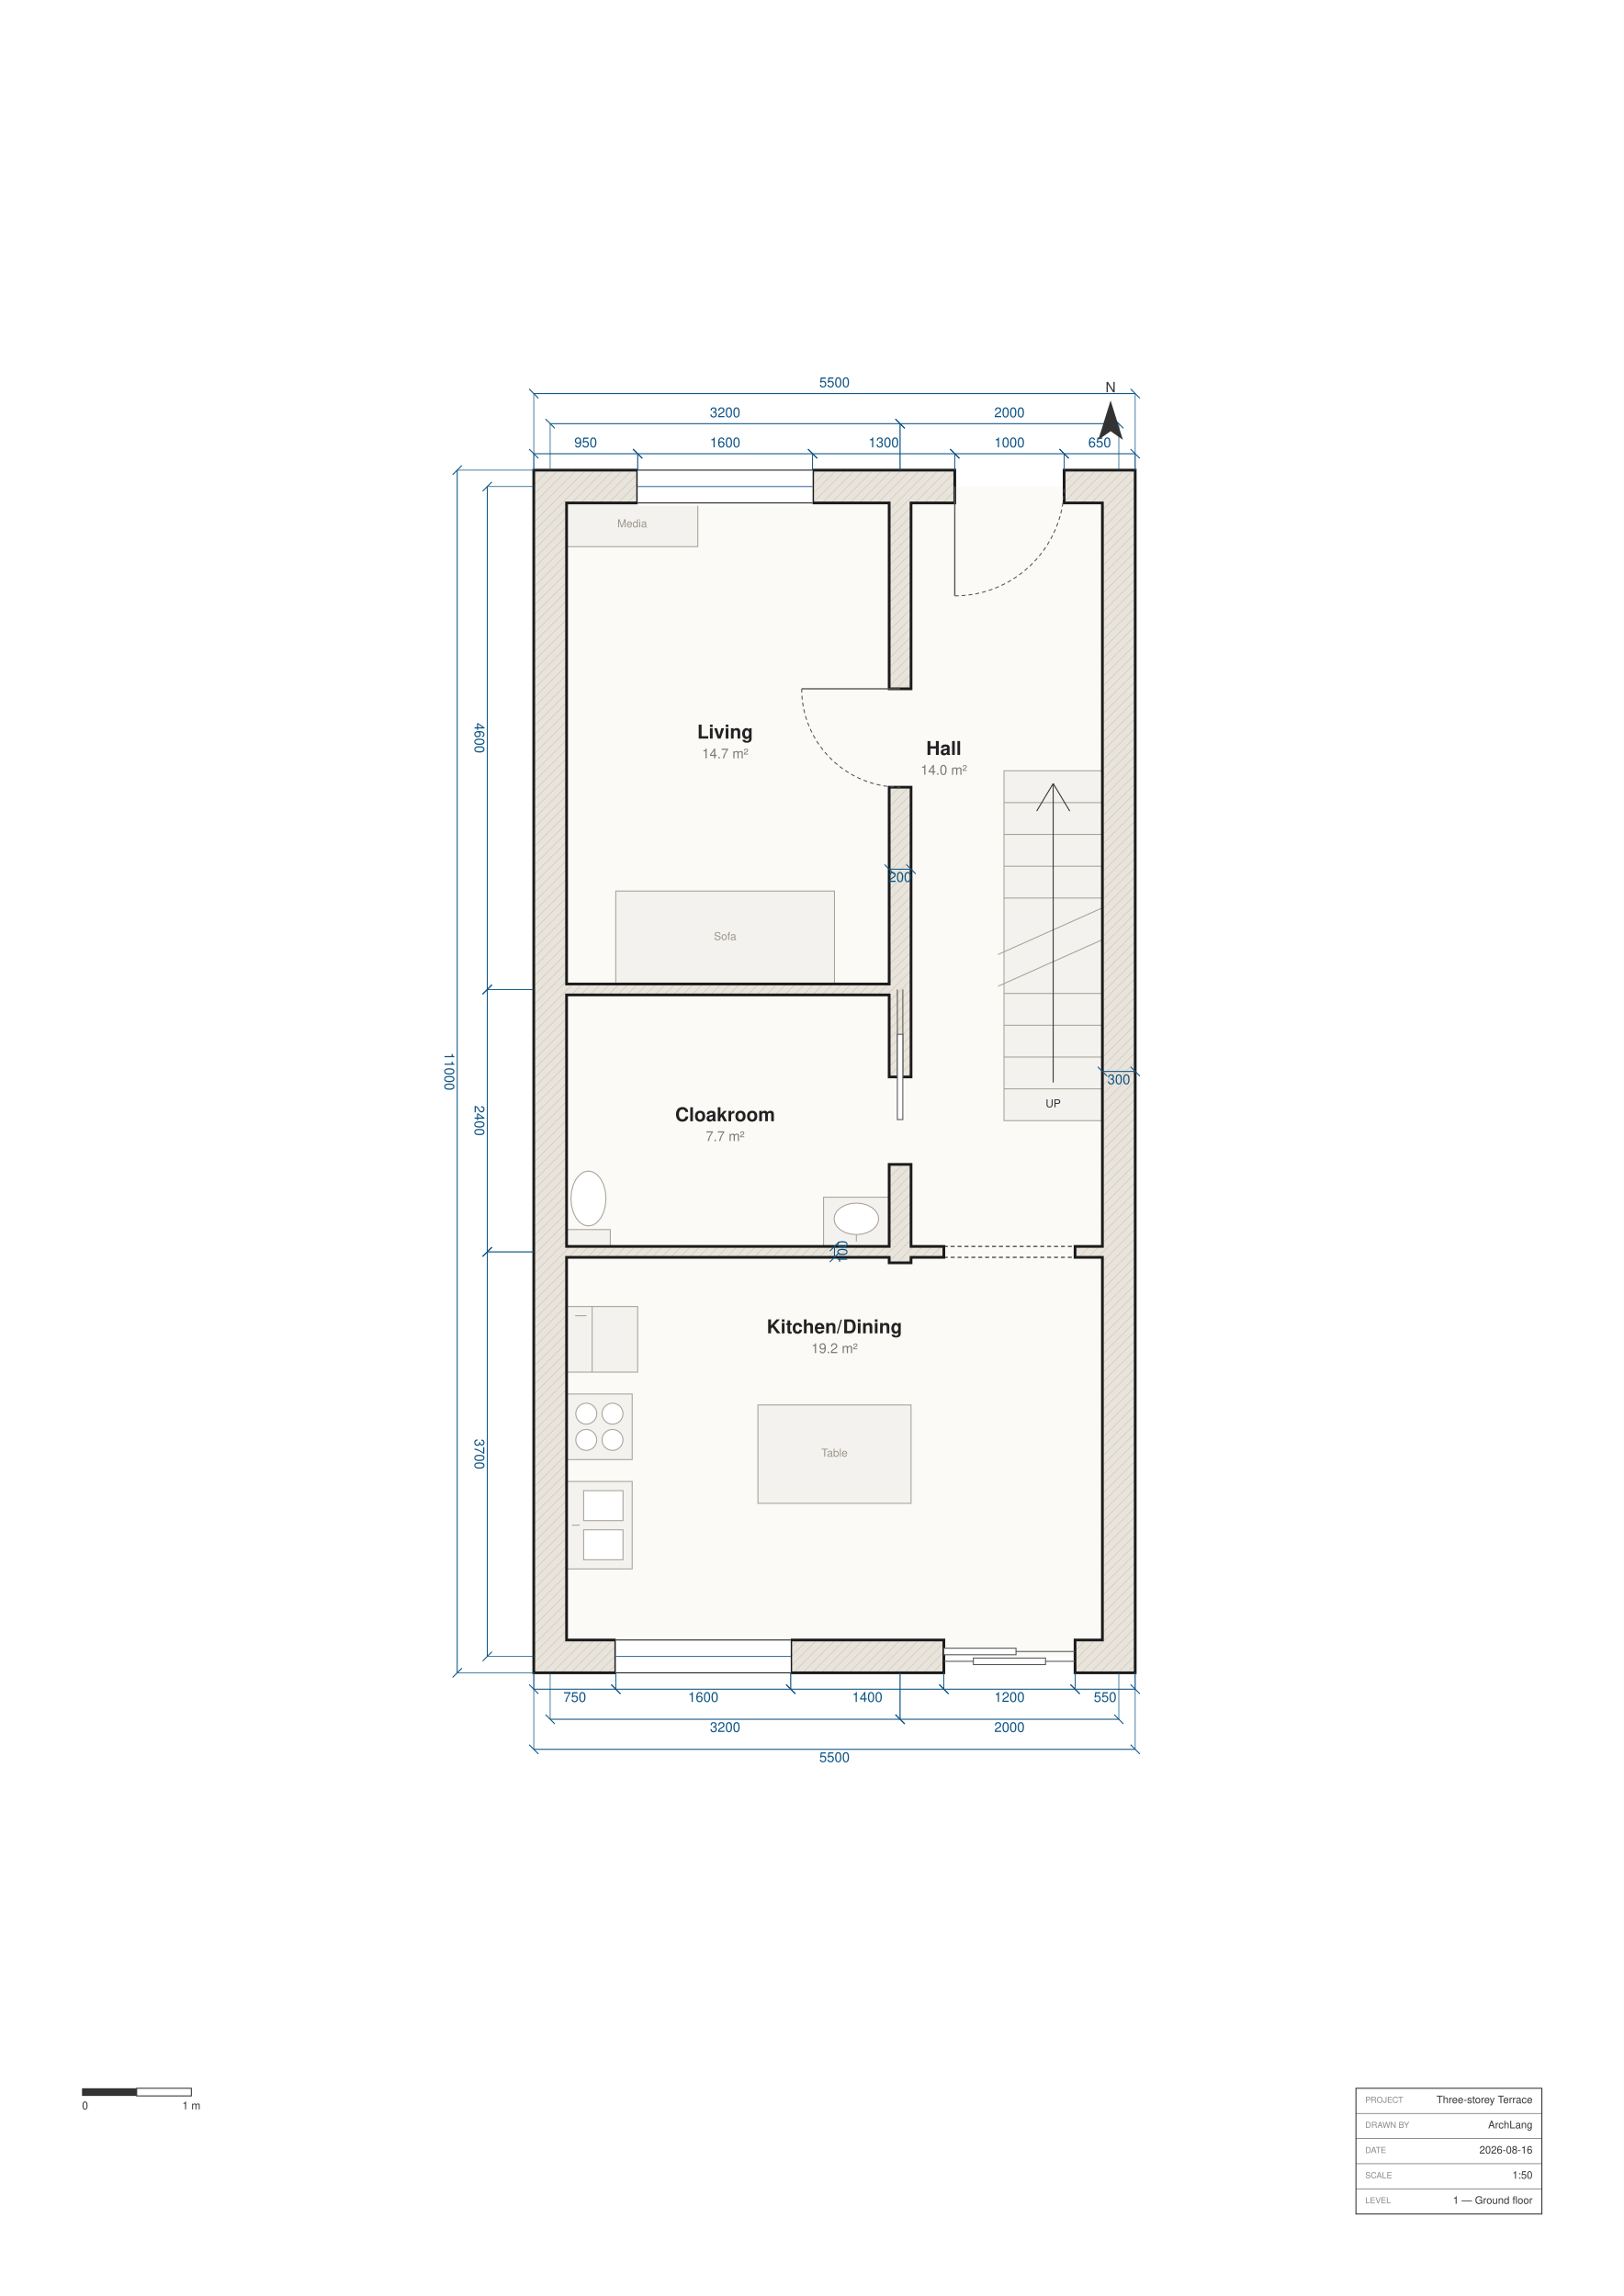
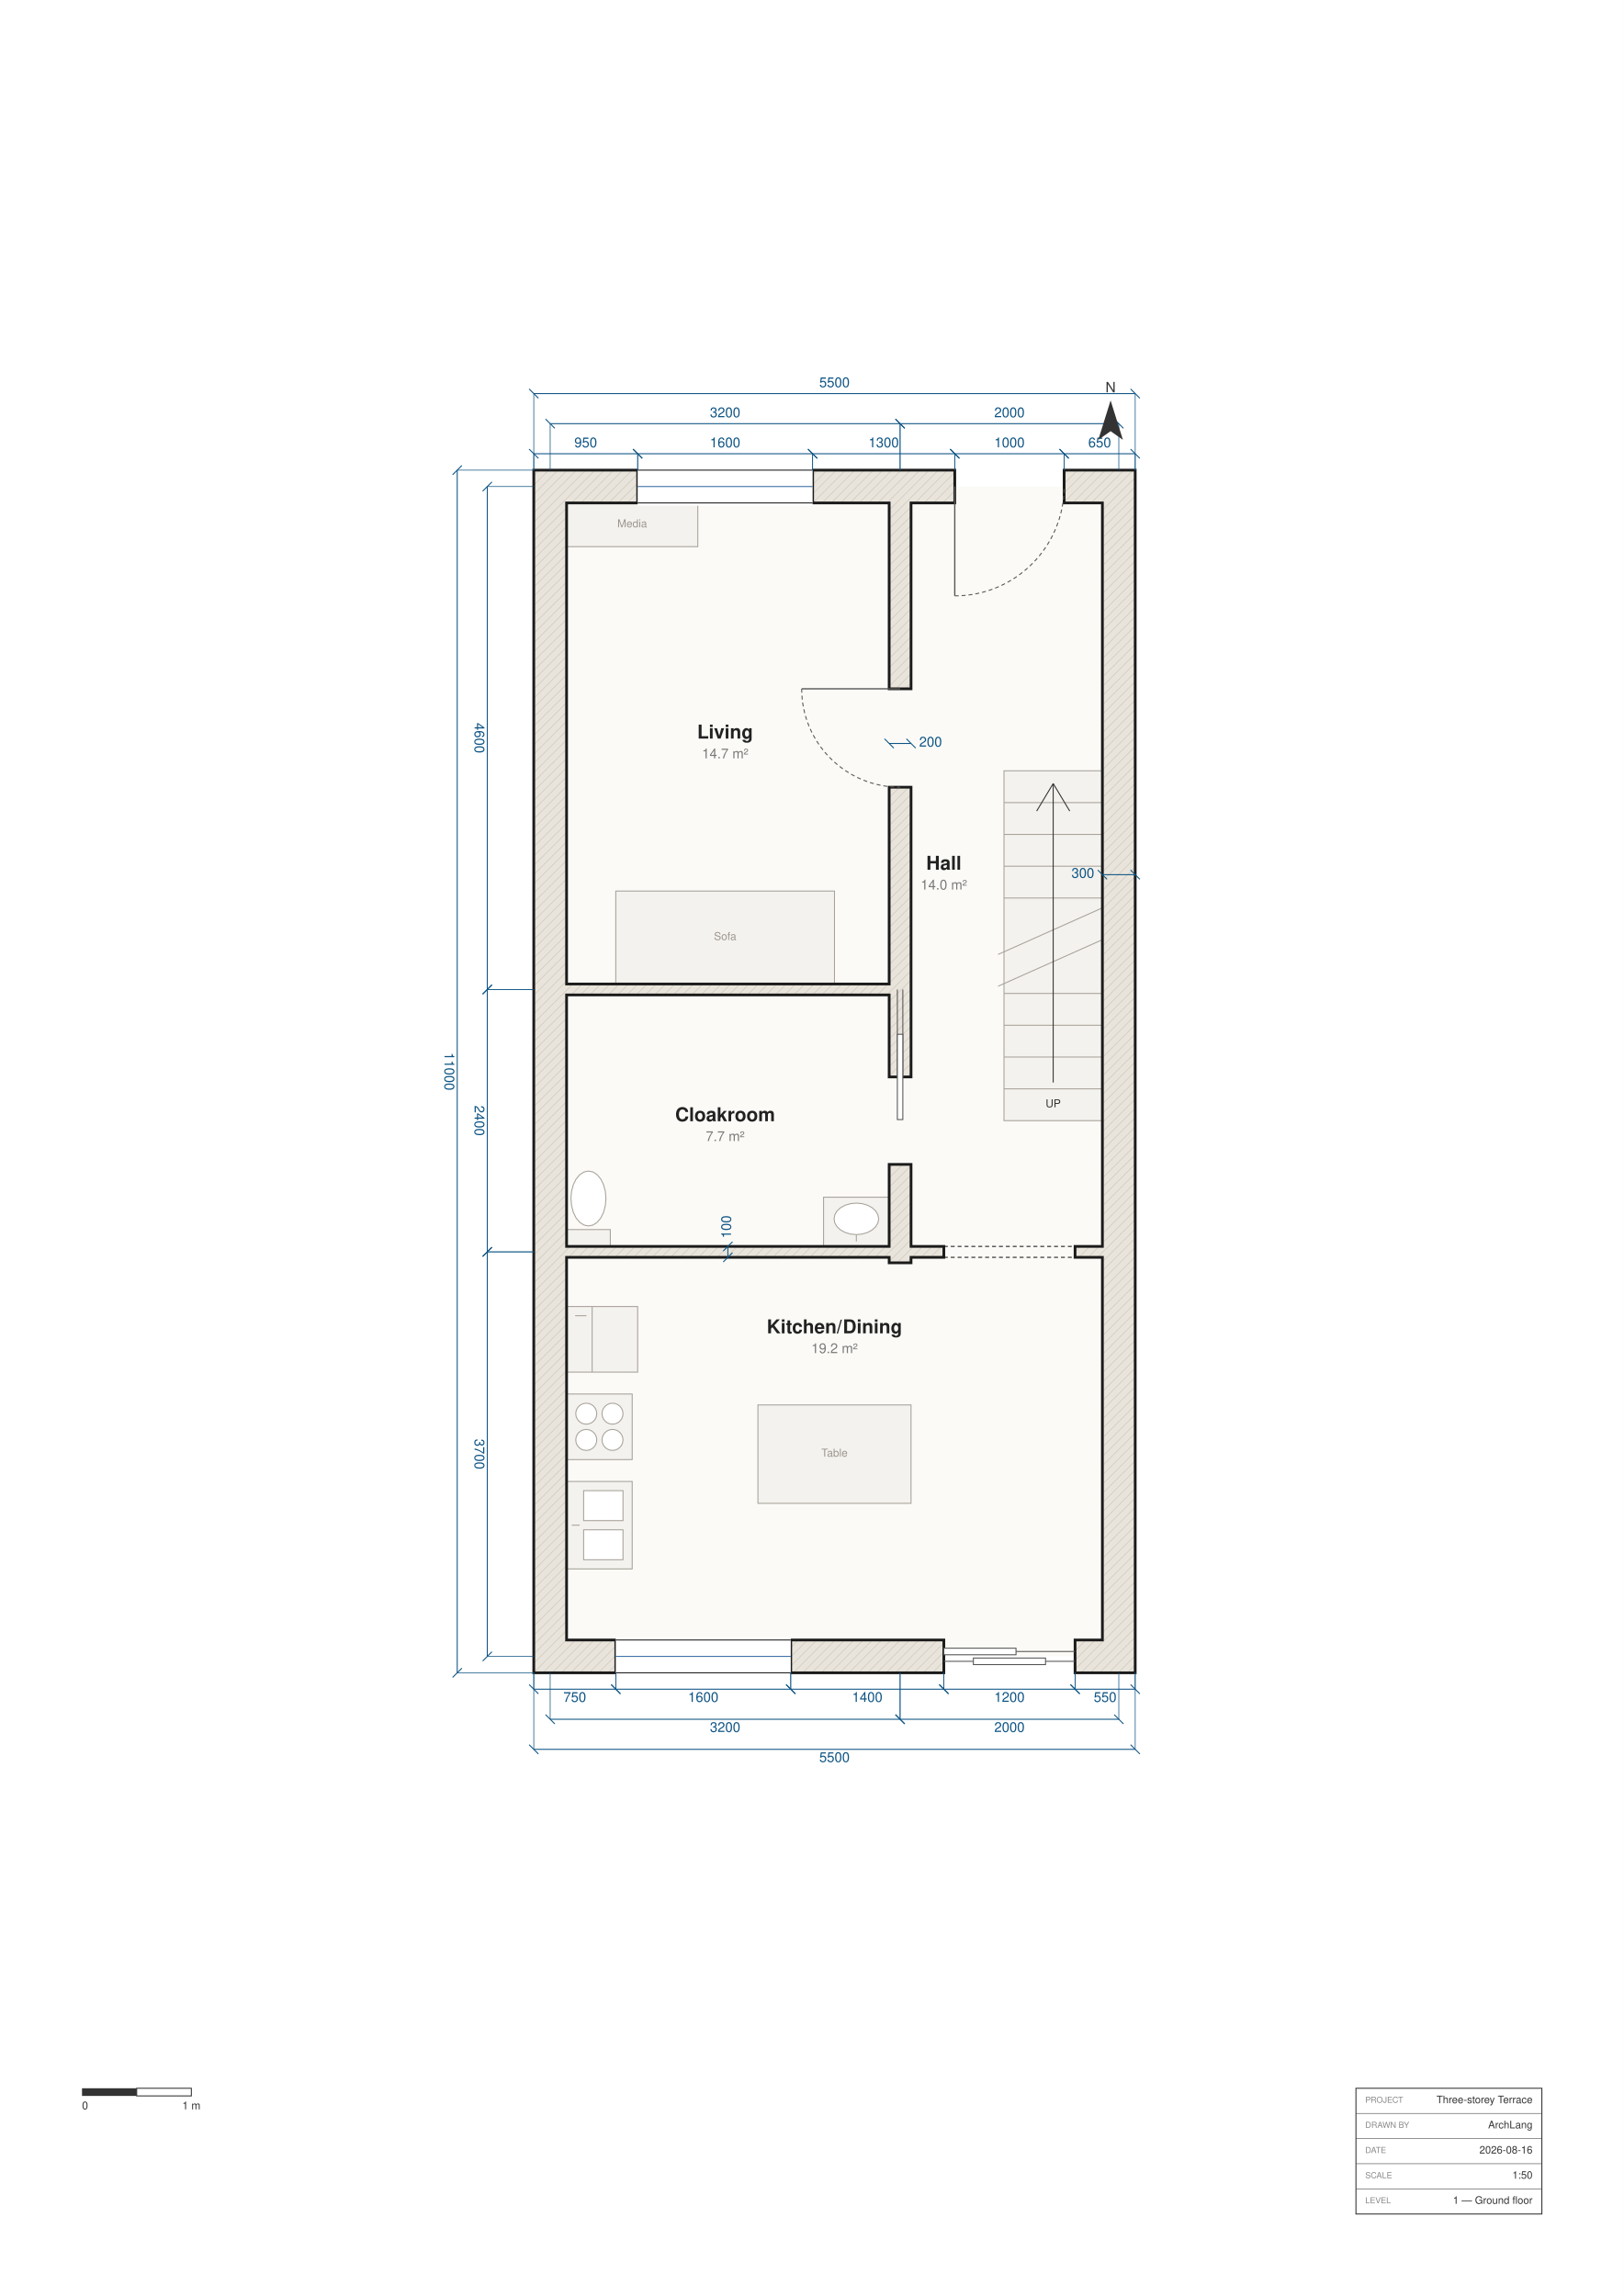
<svg xmlns="http://www.w3.org/2000/svg" width="297mm" height="420mm" viewBox="-5031.25 -4450 14850 21000" font-family="Helvetica, Arial, sans-serif">
  <defs>
    <pattern id="poche" patternUnits="userSpaceOnUse" width="60" height="60" patternTransform="rotate(45)">
      <rect width="60" height="60" fill="#e9e4db" />
      <line x1="0" y1="0" x2="0" y2="60" stroke="#b9b1a4" stroke-width="6.3" />
    </pattern>
  </defs>
  <rect x="-5031.25" y="-4450" width="14850" height="21000" fill="#ffffff" />
  <g id="A-FLOR">
    <polygon points="3200,0 5200,0 5200,7000 3200,7000" fill="#fbfaf7" />
    <polygon points="0,0 3200,0 3200,4600 0,4600" fill="#fbfaf7" />
    <polygon points="0,4600 3200,4600 3200,7000 0,7000" fill="#fbfaf7" />
    <polygon points="0,7000 5200,7000 5200,10700 0,10700" fill="#fbfaf7" />
  </g>
  <g id="A-FURN">
    <polygon points="150,150 1350,150 1350,550 150,550" fill="#f4f2ee" stroke="#a8a29a" stroke-width="9" />
    <text x="750" y="350" font-size="100" fill="#9a948c" text-anchor="middle" dominant-baseline="central">Media</text>
    <polygon points="600,3700 2600,3700 2600,4550 600,4550" fill="#f4f2ee" stroke="#a8a29a" stroke-width="9" />
    <text x="1600" y="4125" font-size="100" fill="#9a948c" text-anchor="middle" dominant-baseline="central">Sofa</text>
    <polygon points="550,6950 150,6950 150,6796 550,6796" fill="#f4f2ee" stroke="#a8a29a" stroke-width="9" />
    <polygon points="190,6512.08 195.45,6447.08 211.44,6386.5 236.86,6334.48 270,6294.57 308.59,6269.48 350,6260.92 391.41,6269.48 430,6294.57 463.14,6334.48 488.56,6386.5 504.55,6447.08 510,6512.08 504.55,6577.08 488.56,6637.66 463.14,6689.68 430,6729.59 391.41,6754.68 350,6763.24 308.59,6754.68 270,6729.59 236.86,6689.68 211.44,6637.66 195.45,6577.08" fill="#ffffff" stroke="#a8a29a" stroke-width="9" />
    <polygon points="3100,6950 2500,6950 2500,6500 3100,6500" fill="#f4f2ee" stroke="#a8a29a" stroke-width="9" />
    <polygon points="2596,6698 2602.95,6660.73 2623.33,6626 2655.75,6596.18 2698,6573.29 2747.2,6558.91 2800,6554 2852.8,6558.91 2902,6573.29 2944.25,6596.18 2976.67,6626 2997.05,6660.73 3004,6698 2997.05,6735.27 2976.67,6770 2944.25,6799.82 2902,6822.71 2852.8,6837.09 2800,6842 2747.2,6837.09 2698,6822.71 2655.75,6799.82 2623.33,6770 2602.95,6735.27" fill="#ffffff" stroke="#a8a29a" stroke-width="9" />
    <line x1="2800" y1="6905" x2="2800" y2="6842" stroke="#a8a29a" stroke-width="9" />
    <polygon points="150,9900 150,9100 750,9100 750,9900" fill="#f4f2ee" stroke="#a8a29a" stroke-width="9" />
    <polygon points="306,9816 306,9542 666,9542 666,9816" fill="#ffffff" stroke="#a8a29a" stroke-width="9" />
    <polygon points="306,9458 306,9184 666,9184 666,9458" fill="#ffffff" stroke="#a8a29a" stroke-width="9" />
    <line x1="198" y1="9500" x2="270" y2="9500" stroke="#a8a29a" stroke-width="9" />
    <polygon points="150,8900 150,8300 750,8300 750,8900" fill="#f4f2ee" stroke="#a8a29a" stroke-width="9" />
    <polygon points="330,8624 354.85,8627.27 378,8636.86 397.88,8652.12 413.14,8672 422.73,8695.15 426,8720 422.73,8744.85 413.14,8768 397.88,8787.88 378,8803.14 354.85,8812.73 330,8816 305.15,8812.73 282,8803.14 262.12,8787.88 246.86,8768 237.27,8744.85 234,8720 237.27,8695.15 246.86,8672 262.12,8652.12 282,8636.86 305.15,8627.27" fill="#ffffff" stroke="#a8a29a" stroke-width="9" />
    <polygon points="570,8624 594.85,8627.27 618,8636.86 637.88,8652.12 653.14,8672 662.73,8695.15 666,8720 662.73,8744.85 653.14,8768 637.88,8787.88 618,8803.14 594.85,8812.73 570,8816 545.15,8812.73 522,8803.14 502.12,8787.88 486.86,8768 477.27,8744.85 474,8720 477.27,8695.15 486.86,8672 502.12,8652.12 522,8636.86 545.15,8627.27" fill="#ffffff" stroke="#a8a29a" stroke-width="9" />
    <polygon points="330,8384 354.85,8387.27 378,8396.86 397.88,8412.12 413.14,8432 422.73,8455.15 426,8480 422.73,8504.85 413.14,8528 397.88,8547.88 378,8563.14 354.85,8572.73 330,8576 305.15,8572.73 282,8563.14 262.12,8547.88 246.86,8528 237.27,8504.85 234,8480 237.27,8455.15 246.86,8432 262.12,8412.12 282,8396.86 305.15,8387.27" fill="#ffffff" stroke="#a8a29a" stroke-width="9" />
    <polygon points="570,8384 594.85,8387.27 618,8396.86 637.88,8412.12 653.14,8432 662.73,8455.15 666,8480 662.73,8504.85 653.14,8528 637.88,8547.88 618,8563.14 594.85,8572.73 570,8576 545.15,8572.73 522,8563.14 502.12,8547.88 486.86,8528 477.27,8504.85 474,8480 477.27,8455.15 486.86,8432 502.12,8412.12 522,8396.86 545.15,8387.27" fill="#ffffff" stroke="#a8a29a" stroke-width="9" />
    <polygon points="150,8100 150,7500 800,7500 800,8100" fill="#f4f2ee" stroke="#a8a29a" stroke-width="9" />
    <line x1="384" y1="8100" x2="384" y2="7500" stroke="#a8a29a" stroke-width="9" />
    <line x1="228" y1="7584" x2="332" y2="7584" stroke="#a8a29a" stroke-width="9" />
    <polygon points="1900,8400 3300,8400 3300,9300 1900,9300" fill="#f4f2ee" stroke="#a8a29a" stroke-width="9" />
    <text x="2600" y="8850" font-size="100" fill="#9a948c" text-anchor="middle" dominant-baseline="central">Table</text>
  </g>
  <g id="A-FLOR-STRS">
    <polygon points="4150,2600 5050,2600 5050,5800 4150,5800" fill="#f4f2ee" stroke="#a8a29a" stroke-width="9" />
    <line x1="4096" y1="4570.45" x2="5104" y2="4120.45" stroke="#a8a29a" stroke-width="9" />
    <line x1="4096" y1="4279.55" x2="5104" y2="3829.55" stroke="#a8a29a" stroke-width="9" />
    <line x1="4150" y1="5509.09" x2="5050" y2="5509.09" stroke="#a8a29a" stroke-width="9" />
    <line x1="4150" y1="5218.18" x2="5050" y2="5218.18" stroke="#a8a29a" stroke-width="9" />
    <line x1="4150" y1="4927.27" x2="5050" y2="4927.27" stroke="#a8a29a" stroke-width="9" />
    <line x1="4150" y1="4636.36" x2="5050" y2="4636.36" stroke="#a8a29a" stroke-width="9" />
    <line x1="4150" y1="3763.64" x2="5050" y2="3763.64" stroke="#a8a29a" stroke-width="9" />
    <line x1="4150" y1="3472.73" x2="5050" y2="3472.73" stroke="#a8a29a" stroke-width="9" />
    <line x1="4150" y1="3181.82" x2="5050" y2="3181.82" stroke="#a8a29a" stroke-width="9" />
    <line x1="4150" y1="2890.91" x2="5050" y2="2890.91" stroke="#a8a29a" stroke-width="9" />
    <line x1="4600" y1="5450.91" x2="4600" y2="2716.36" stroke="#333333" stroke-width="9" />
    <line x1="4600" y1="2716.36" x2="4751.2" y2="2968.36" stroke="#333333" stroke-width="9" />
    <line x1="4600" y1="2716.36" x2="4448.8" y2="2968.36" stroke="#333333" stroke-width="9" />
    <text x="4600" y="5654.55" font-size="100" fill="#333333" text-anchor="middle" dominant-baseline="central">UP</text>
  </g>
  <g id="A-WALL">
    <path d="M -150,-150 L -150,10850 L 600,10850 L 600,10550 L 150,10550 L 150,7050 L 3100,7050 L 3100,7100 L 3300,7100 L 3300,7050 L 3600,7050 L 3600,6950 L 3300,6950 L 3300,6200 L 3100,6200 L 3100,6950 L 150,6950 L 150,4650 L 3100,4650 L 3100,5400 L 3300,5400 L 3300,2750 L 3100,2750 L 3100,4550 L 150,4550 L 150,150 L 800,150 L 800,-150 Z M 2200,10550 L 2200,10850 L 3600,10850 L 3600,10550 Z M 2400,-150 L 2400,150 L 3100,150 L 3100,1850 L 3300,1850 L 3300,150 L 3700,150 L 3700,-150 Z M 4700,-150 L 4700,150 L 5050,150 L 5050,6950 L 4800,6950 L 4800,7050 L 5050,7050 L 5050,10550 L 4800,10550 L 4800,10850 L 5350,10850 L 5350,-150 Z" fill="url(#poche)" fill-rule="nonzero" />
    <path d="M -150,-150 L -150,10850 L 600,10850 L 600,10550 L 150,10550 L 150,7050 L 3100,7050 L 3100,7100 L 3300,7100 L 3300,7050 L 3600,7050 L 3600,6950 L 3300,6950 L 3300,6200 L 3100,6200 L 3100,6950 L 150,6950 L 150,4650 L 3100,4650 L 3100,5400 L 3300,5400 L 3300,2750 L 3100,2750 L 3100,4550 L 150,4550 L 150,150 L 800,150 L 800,-150 Z M 2200,10550 L 2200,10850 L 3600,10850 L 3600,10550 Z M 2400,-150 L 2400,150 L 3100,150 L 3100,1850 L 3300,1850 L 3300,150 L 3700,150 L 3700,-150 Z M 4700,-150 L 4700,150 L 5050,150 L 5050,6950 L 4800,6950 L 4800,7050 L 5050,7050 L 5050,10550 L 4800,10550 L 4800,10850 L 5350,10850 L 5350,-150 Z" fill="none" stroke="#1b1b1b" stroke-width="25" stroke-linejoin="miter" stroke-miterlimit="4" />
  </g>
  <g id="A-DOOR">
    <polygon points="3700,150 4700,150 4700,-150 3700,-150" fill="none" />
    <line x1="3700" y1="0" x2="3700" y2="1000" stroke="#555555" stroke-width="11.7" />
    <path d="M 3700,1000 A 1000 1000 0 0 0 4700,0" fill="none" stroke="#555555" stroke-width="9" stroke-dasharray="36 27" />
    <polygon points="3100,1850 3100,2750 3300,2750 3300,1850" fill="none" />
    <line x1="3200" y1="1850" x2="2300" y2="1850" stroke="#555555" stroke-width="11.7" />
    <path d="M 2300,1850 A 900 900 0 0 0 3200,2750" fill="none" stroke="#555555" stroke-width="9" stroke-dasharray="36 27" />
    <polygon points="3100,5400 3100,6200 3300,6200 3300,5400" fill="none" />
    <line x1="3175" y1="5400" x2="3175" y2="4600" stroke="#555555" stroke-width="9" />
    <line x1="3225" y1="5400" x2="3225" y2="4600" stroke="#555555" stroke-width="9" />
    <polygon points="3225,5010 3225,5790 3175,5790 3175,5010" fill="#ffffff" stroke="#555555" stroke-width="9" />
    <polygon points="4800,10550 3600,10550 3600,10850 4800,10850" fill="none" />
    <line x1="4800" y1="10655" x2="3600" y2="10655" stroke="#555555" stroke-width="9" />
    <line x1="4800" y1="10745" x2="3600" y2="10745" stroke="#555555" stroke-width="9" />
    <polygon points="4260,10685 3600,10685 3600,10625 4260,10625" fill="#ffffff" stroke="#555555" stroke-width="9" />
    <polygon points="4530,10775 3870,10775 3870,10715 4530,10715" fill="#ffffff" stroke="#555555" stroke-width="9" />
    <polygon points="3600,7050 4800,7050 4800,6950 3600,6950" fill="none" />
    <line x1="3600" y1="7050" x2="4800" y2="7050" stroke="#1b1b1b" stroke-width="9" stroke-dasharray="36 27" />
    <line x1="3600" y1="6950" x2="4800" y2="6950" stroke="#1b1b1b" stroke-width="9" stroke-dasharray="36 27" />
  </g>
  <g id="A-GLAZ">
    <polygon points="800,175 2400,175 2400,-175 800,-175" fill="#ffffff" />
    <line x1="800" y1="150" x2="2400" y2="150" stroke="#1b1b1b" stroke-width="9" />
    <line x1="800" y1="-150" x2="2400" y2="-150" stroke="#1b1b1b" stroke-width="9" />
    <line x1="800" y1="0" x2="2400" y2="0" stroke="#3a6ea5" stroke-width="9" />
    <polygon points="2200,10525 600,10525 600,10875 2200,10875" fill="#ffffff" />
    <line x1="2200" y1="10550" x2="600" y2="10550" stroke="#1b1b1b" stroke-width="9" />
    <line x1="2200" y1="10850" x2="600" y2="10850" stroke="#1b1b1b" stroke-width="9" />
    <line x1="2200" y1="10700" x2="600" y2="10700" stroke="#3a6ea5" stroke-width="9" />
  </g>
  <g id="A-ANNO-TEXT">
-     <text x="3600" y="2415" font-size="175" fill="#222222" text-anchor="middle" dominant-baseline="central" font-weight="600">Hall</text>
-     <text x="3600" y="2607.5" font-size="125" fill="#7a7a7a" text-anchor="middle" dominant-baseline="central">14.0 m²</text>
+     <text x="3600" y="3465" font-size="175" fill="#222222" text-anchor="middle" dominant-baseline="central" font-weight="600">Hall</text>
+     <text x="3600" y="3657.5" font-size="125" fill="#7a7a7a" text-anchor="middle" dominant-baseline="central">14.0 m²</text>
    <text x="1600" y="2265" font-size="175" fill="#222222" text-anchor="middle" dominant-baseline="central" font-weight="600">Living</text>
    <text x="1600" y="2457.5" font-size="125" fill="#7a7a7a" text-anchor="middle" dominant-baseline="central">14.7 m²</text>
    <text x="1600" y="5765" font-size="175" fill="#222222" text-anchor="middle" dominant-baseline="central" font-weight="600">Cloakroom</text>
    <text x="1600" y="5957.5" font-size="125" fill="#7a7a7a" text-anchor="middle" dominant-baseline="central">7.7 m²</text>
    <text x="2600" y="7705" font-size="175" fill="#222222" text-anchor="middle" dominant-baseline="central" font-weight="600">Kitchen/Dining</text>
    <text x="2600" y="7897.5" font-size="125" fill="#7a7a7a" text-anchor="middle" dominant-baseline="central">19.2 m²</text>
  </g>
  <g id="A-ANNO-DIMS">
    <line x1="-150" y1="10850" x2="-150" y2="11000" stroke="#0E5484" stroke-width="6.3" />
    <line x1="600" y1="10850" x2="600" y2="11000" stroke="#0E5484" stroke-width="6.3" />
    <line x1="-150" y1="11000" x2="600" y2="11000" stroke="#0E5484" stroke-width="9" />
    <line x1="-107.57" y1="11042.43" x2="-192.43" y2="10957.57" stroke="#0E5484" stroke-width="9" />
    <line x1="642.43" y1="11042.43" x2="557.57" y2="10957.57" stroke="#0E5484" stroke-width="9" />
    <text x="225" y="11087.5" font-size="125" fill="#0E5484" text-anchor="middle" dominant-baseline="central" transform="rotate(0 225 11087.5)">750</text>
    <line x1="600" y1="10850" x2="600" y2="11000" stroke="#0E5484" stroke-width="6.3" />
    <line x1="2200" y1="10850" x2="2200" y2="11000" stroke="#0E5484" stroke-width="6.3" />
    <line x1="600" y1="11000" x2="2200" y2="11000" stroke="#0E5484" stroke-width="9" />
    <line x1="642.43" y1="11042.43" x2="557.57" y2="10957.57" stroke="#0E5484" stroke-width="9" />
    <line x1="2242.43" y1="11042.43" x2="2157.57" y2="10957.57" stroke="#0E5484" stroke-width="9" />
    <text x="1400" y="11087.5" font-size="125" fill="#0E5484" text-anchor="middle" dominant-baseline="central" transform="rotate(0 1400 11087.5)">1600</text>
    <line x1="2200" y1="10850" x2="2200" y2="11000" stroke="#0E5484" stroke-width="6.3" />
    <line x1="3600" y1="10850" x2="3600" y2="11000" stroke="#0E5484" stroke-width="6.3" />
    <line x1="2200" y1="11000" x2="3600" y2="11000" stroke="#0E5484" stroke-width="9" />
    <line x1="2242.43" y1="11042.43" x2="2157.57" y2="10957.57" stroke="#0E5484" stroke-width="9" />
    <line x1="3642.43" y1="11042.43" x2="3557.57" y2="10957.57" stroke="#0E5484" stroke-width="9" />
    <text x="2900" y="11087.5" font-size="125" fill="#0E5484" text-anchor="middle" dominant-baseline="central" transform="rotate(0 2900 11087.5)">1400</text>
    <line x1="3600" y1="10850" x2="3600" y2="11000" stroke="#0E5484" stroke-width="6.3" />
    <line x1="4800" y1="10850" x2="4800" y2="11000" stroke="#0E5484" stroke-width="6.3" />
    <line x1="3600" y1="11000" x2="4800" y2="11000" stroke="#0E5484" stroke-width="9" />
    <line x1="3642.43" y1="11042.43" x2="3557.57" y2="10957.57" stroke="#0E5484" stroke-width="9" />
    <line x1="4842.43" y1="11042.43" x2="4757.57" y2="10957.57" stroke="#0E5484" stroke-width="9" />
    <text x="4200" y="11087.5" font-size="125" fill="#0E5484" text-anchor="middle" dominant-baseline="central" transform="rotate(0 4200 11087.5)">1200</text>
    <line x1="4800" y1="10850" x2="4800" y2="11000" stroke="#0E5484" stroke-width="6.3" />
    <line x1="5350" y1="10850" x2="5350" y2="11000" stroke="#0E5484" stroke-width="6.3" />
    <line x1="4800" y1="11000" x2="5350" y2="11000" stroke="#0E5484" stroke-width="9" />
    <line x1="4842.43" y1="11042.43" x2="4757.57" y2="10957.57" stroke="#0E5484" stroke-width="9" />
    <line x1="5392.43" y1="11042.43" x2="5307.57" y2="10957.57" stroke="#0E5484" stroke-width="9" />
    <text x="5075" y="11087.5" font-size="125" fill="#0E5484" text-anchor="middle" dominant-baseline="central" transform="rotate(0 5075 11087.5)">550</text>
    <line x1="0" y1="10850" x2="0" y2="11275" stroke="#0E5484" stroke-width="6.3" />
    <line x1="3200" y1="10850" x2="3200" y2="11275" stroke="#0E5484" stroke-width="6.3" />
    <line x1="0" y1="11275" x2="3200" y2="11275" stroke="#0E5484" stroke-width="9" />
    <line x1="42.43" y1="11317.43" x2="-42.43" y2="11232.57" stroke="#0E5484" stroke-width="9" />
    <line x1="3242.43" y1="11317.43" x2="3157.57" y2="11232.57" stroke="#0E5484" stroke-width="9" />
    <text x="1600" y="11362.5" font-size="125" fill="#0E5484" text-anchor="middle" dominant-baseline="central" transform="rotate(0 1600 11362.5)">3200</text>
    <line x1="3200" y1="10850" x2="3200" y2="11275" stroke="#0E5484" stroke-width="6.3" />
    <line x1="5200" y1="10850" x2="5200" y2="11275" stroke="#0E5484" stroke-width="6.3" />
    <line x1="3200" y1="11275" x2="5200" y2="11275" stroke="#0E5484" stroke-width="9" />
    <line x1="3242.43" y1="11317.43" x2="3157.57" y2="11232.57" stroke="#0E5484" stroke-width="9" />
    <line x1="5242.43" y1="11317.43" x2="5157.57" y2="11232.57" stroke="#0E5484" stroke-width="9" />
    <text x="4200" y="11362.5" font-size="125" fill="#0E5484" text-anchor="middle" dominant-baseline="central" transform="rotate(0 4200 11362.5)">2000</text>
    <line x1="-150" y1="10850" x2="-150" y2="11550" stroke="#0E5484" stroke-width="6.3" />
    <line x1="5350" y1="10850" x2="5350" y2="11550" stroke="#0E5484" stroke-width="6.3" />
    <line x1="-150" y1="11550" x2="5350" y2="11550" stroke="#0E5484" stroke-width="9" />
    <line x1="-107.57" y1="11592.43" x2="-192.43" y2="11507.57" stroke="#0E5484" stroke-width="9" />
    <line x1="5392.43" y1="11592.43" x2="5307.57" y2="11507.57" stroke="#0E5484" stroke-width="9" />
    <text x="2600" y="11637.5" font-size="125" fill="#0E5484" text-anchor="middle" dominant-baseline="central" transform="rotate(0 2600 11637.5)">5500</text>
    <line x1="-150" y1="0" x2="-575" y2="0" stroke="#0E5484" stroke-width="6.3" />
    <line x1="-150" y1="4600" x2="-575" y2="4600" stroke="#0E5484" stroke-width="6.3" />
    <line x1="-575" y1="0" x2="-575" y2="4600" stroke="#0E5484" stroke-width="9" />
    <line x1="-617.43" y1="42.43" x2="-532.57" y2="-42.43" stroke="#0E5484" stroke-width="9" />
    <line x1="-617.43" y1="4642.43" x2="-532.57" y2="4557.57" stroke="#0E5484" stroke-width="9" />
    <text x="-662.5" y="2300" font-size="125" fill="#0E5484" text-anchor="middle" dominant-baseline="central" transform="rotate(90 -662.5 2300)">4600</text>
    <line x1="-150" y1="4600" x2="-575" y2="4600" stroke="#0E5484" stroke-width="6.3" />
    <line x1="-150" y1="7000" x2="-575" y2="7000" stroke="#0E5484" stroke-width="6.3" />
    <line x1="-575" y1="4600" x2="-575" y2="7000" stroke="#0E5484" stroke-width="9" />
    <line x1="-617.43" y1="4642.43" x2="-532.57" y2="4557.57" stroke="#0E5484" stroke-width="9" />
    <line x1="-617.43" y1="7042.43" x2="-532.57" y2="6957.57" stroke="#0E5484" stroke-width="9" />
    <text x="-662.5" y="5800" font-size="125" fill="#0E5484" text-anchor="middle" dominant-baseline="central" transform="rotate(90 -662.5 5800)">2400</text>
    <line x1="-150" y1="7000" x2="-575" y2="7000" stroke="#0E5484" stroke-width="6.3" />
    <line x1="-150" y1="10700" x2="-575" y2="10700" stroke="#0E5484" stroke-width="6.3" />
    <line x1="-575" y1="7000" x2="-575" y2="10700" stroke="#0E5484" stroke-width="9" />
    <line x1="-617.43" y1="7042.43" x2="-532.57" y2="6957.57" stroke="#0E5484" stroke-width="9" />
    <line x1="-617.43" y1="10742.43" x2="-532.57" y2="10657.57" stroke="#0E5484" stroke-width="9" />
    <text x="-662.5" y="8850" font-size="125" fill="#0E5484" text-anchor="middle" dominant-baseline="central" transform="rotate(90 -662.5 8850)">3700</text>
    <line x1="-150" y1="-150" x2="-850" y2="-150" stroke="#0E5484" stroke-width="6.3" />
    <line x1="-150" y1="10850" x2="-850" y2="10850" stroke="#0E5484" stroke-width="6.3" />
    <line x1="-850" y1="-150" x2="-850" y2="10850" stroke="#0E5484" stroke-width="9" />
    <line x1="-892.43" y1="-107.57" x2="-807.57" y2="-192.43" stroke="#0E5484" stroke-width="9" />
    <line x1="-892.43" y1="10892.43" x2="-807.57" y2="10807.57" stroke="#0E5484" stroke-width="9" />
    <text x="-937.5" y="5350" font-size="125" fill="#0E5484" text-anchor="middle" dominant-baseline="central" transform="rotate(90 -937.5 5350)">11000</text>
    <line x1="800" y1="-150" x2="800" y2="-300" stroke="#0E5484" stroke-width="6.3" />
    <line x1="-150" y1="-150" x2="-150" y2="-300" stroke="#0E5484" stroke-width="6.3" />
    <line x1="800" y1="-300" x2="-150" y2="-300" stroke="#0E5484" stroke-width="9" />
    <line x1="757.57" y1="-342.43" x2="842.43" y2="-257.57" stroke="#0E5484" stroke-width="9" />
    <line x1="-192.43" y1="-342.43" x2="-107.57" y2="-257.57" stroke="#0E5484" stroke-width="9" />
    <text x="325" y="-387.5" font-size="125" fill="#0E5484" text-anchor="middle" dominant-baseline="central" transform="rotate(0 325 -387.5)">950</text>
    <line x1="2400" y1="-150" x2="2400" y2="-300" stroke="#0E5484" stroke-width="6.3" />
    <line x1="800" y1="-150" x2="800" y2="-300" stroke="#0E5484" stroke-width="6.3" />
    <line x1="2400" y1="-300" x2="800" y2="-300" stroke="#0E5484" stroke-width="9" />
    <line x1="2357.57" y1="-342.43" x2="2442.43" y2="-257.57" stroke="#0E5484" stroke-width="9" />
    <line x1="757.57" y1="-342.43" x2="842.43" y2="-257.57" stroke="#0E5484" stroke-width="9" />
    <text x="1600" y="-387.5" font-size="125" fill="#0E5484" text-anchor="middle" dominant-baseline="central" transform="rotate(0 1600 -387.5)">1600</text>
    <line x1="3700" y1="-150" x2="3700" y2="-300" stroke="#0E5484" stroke-width="6.3" />
    <line x1="2400" y1="-150" x2="2400" y2="-300" stroke="#0E5484" stroke-width="6.3" />
    <line x1="3700" y1="-300" x2="2400" y2="-300" stroke="#0E5484" stroke-width="9" />
    <line x1="3657.57" y1="-342.43" x2="3742.43" y2="-257.57" stroke="#0E5484" stroke-width="9" />
    <line x1="2357.57" y1="-342.43" x2="2442.43" y2="-257.57" stroke="#0E5484" stroke-width="9" />
    <text x="3050" y="-387.5" font-size="125" fill="#0E5484" text-anchor="middle" dominant-baseline="central" transform="rotate(0 3050 -387.5)">1300</text>
    <line x1="4700" y1="-150" x2="4700" y2="-300" stroke="#0E5484" stroke-width="6.3" />
    <line x1="3700" y1="-150" x2="3700" y2="-300" stroke="#0E5484" stroke-width="6.3" />
    <line x1="4700" y1="-300" x2="3700" y2="-300" stroke="#0E5484" stroke-width="9" />
    <line x1="4657.57" y1="-342.43" x2="4742.43" y2="-257.57" stroke="#0E5484" stroke-width="9" />
    <line x1="3657.57" y1="-342.43" x2="3742.43" y2="-257.57" stroke="#0E5484" stroke-width="9" />
    <text x="4200" y="-387.5" font-size="125" fill="#0E5484" text-anchor="middle" dominant-baseline="central" transform="rotate(0 4200 -387.5)">1000</text>
    <line x1="5350" y1="-150" x2="5350" y2="-300" stroke="#0E5484" stroke-width="6.3" />
    <line x1="4700" y1="-150" x2="4700" y2="-300" stroke="#0E5484" stroke-width="6.3" />
    <line x1="5350" y1="-300" x2="4700" y2="-300" stroke="#0E5484" stroke-width="9" />
    <line x1="5307.57" y1="-342.43" x2="5392.43" y2="-257.57" stroke="#0E5484" stroke-width="9" />
    <line x1="4657.57" y1="-342.43" x2="4742.43" y2="-257.57" stroke="#0E5484" stroke-width="9" />
    <text x="5025" y="-387.5" font-size="125" fill="#0E5484" text-anchor="middle" dominant-baseline="central" transform="rotate(0 5025 -387.5)">650</text>
    <line x1="3200" y1="-150" x2="3200" y2="-575" stroke="#0E5484" stroke-width="6.3" />
    <line x1="0" y1="-150" x2="0" y2="-575" stroke="#0E5484" stroke-width="6.3" />
    <line x1="3200" y1="-575" x2="0" y2="-575" stroke="#0E5484" stroke-width="9" />
    <line x1="3157.57" y1="-617.43" x2="3242.43" y2="-532.57" stroke="#0E5484" stroke-width="9" />
    <line x1="-42.43" y1="-617.43" x2="42.43" y2="-532.57" stroke="#0E5484" stroke-width="9" />
    <text x="1600" y="-662.5" font-size="125" fill="#0E5484" text-anchor="middle" dominant-baseline="central" transform="rotate(0 1600 -662.5)">3200</text>
    <line x1="5200" y1="-150" x2="5200" y2="-575" stroke="#0E5484" stroke-width="6.3" />
    <line x1="3200" y1="-150" x2="3200" y2="-575" stroke="#0E5484" stroke-width="6.3" />
    <line x1="5200" y1="-575" x2="3200" y2="-575" stroke="#0E5484" stroke-width="9" />
    <line x1="5157.57" y1="-617.43" x2="5242.43" y2="-532.57" stroke="#0E5484" stroke-width="9" />
    <line x1="3157.57" y1="-617.43" x2="3242.43" y2="-532.57" stroke="#0E5484" stroke-width="9" />
    <text x="4200" y="-662.5" font-size="125" fill="#0E5484" text-anchor="middle" dominant-baseline="central" transform="rotate(0 4200 -662.5)">2000</text>
    <line x1="5350" y1="-150" x2="5350" y2="-850" stroke="#0E5484" stroke-width="6.3" />
    <line x1="-150" y1="-150" x2="-150" y2="-850" stroke="#0E5484" stroke-width="6.3" />
    <line x1="5350" y1="-850" x2="-150" y2="-850" stroke="#0E5484" stroke-width="9" />
    <line x1="5307.57" y1="-892.43" x2="5392.43" y2="-807.57" stroke="#0E5484" stroke-width="9" />
    <line x1="-192.43" y1="-892.43" x2="-107.57" y2="-807.57" stroke="#0E5484" stroke-width="9" />
    <text x="2600" y="-937.5" font-size="125" fill="#0E5484" text-anchor="middle" dominant-baseline="central" transform="rotate(0 2600 -937.5)">5500</text>
-     <line x1="2600" y1="7050" x2="2600" y2="6950" stroke="#0E5484" stroke-width="9" />
-     <line x1="2642.43" y1="7007.57" x2="2557.57" y2="7092.43" stroke="#0E5484" stroke-width="9" />
-     <line x1="2642.43" y1="6907.57" x2="2557.57" y2="6992.43" stroke="#0E5484" stroke-width="9" />
-     <text x="2687.5" y="7000" font-size="125" fill="#0E5484" text-anchor="middle" dominant-baseline="central" transform="rotate(-90 2687.5 7000)">100</text>
-     <line x1="3100" y1="3500" x2="3300" y2="3500" stroke="#0E5484" stroke-width="9" />
-     <line x1="3142.43" y1="3542.43" x2="3057.57" y2="3457.57" stroke="#0E5484" stroke-width="9" />
-     <line x1="3342.43" y1="3542.43" x2="3257.57" y2="3457.57" stroke="#0E5484" stroke-width="9" />
-     <text x="3200" y="3587.5" font-size="125" fill="#0E5484" text-anchor="middle" dominant-baseline="central" transform="rotate(0 3200 3587.5)">200</text>
-     <line x1="5050" y1="5350" x2="5350" y2="5350" stroke="#0E5484" stroke-width="9" />
-     <line x1="5092.43" y1="5392.43" x2="5007.57" y2="5307.57" stroke="#0E5484" stroke-width="9" />
-     <line x1="5392.43" y1="5392.43" x2="5307.57" y2="5307.57" stroke="#0E5484" stroke-width="9" />
-     <text x="5200" y="5437.5" font-size="125" fill="#0E5484" text-anchor="middle" dominant-baseline="central" transform="rotate(0 5200 5437.5)">300</text>
+     <line x1="1625" y1="7050" x2="1625" y2="6950" stroke="#0E5484" stroke-width="9" />
+     <line x1="1667.43" y1="7007.57" x2="1582.57" y2="7092.43" stroke="#0E5484" stroke-width="9" />
+     <line x1="1667.43" y1="6907.57" x2="1582.57" y2="6992.43" stroke="#0E5484" stroke-width="9" />
+     <text x="1625" y="6771.25" font-size="125" fill="#0E5484" text-anchor="middle" dominant-baseline="central" transform="rotate(-90 1625 6771.25)">100</text>
+     <line x1="3100" y1="2350" x2="3300" y2="2350" stroke="#0E5484" stroke-width="9" />
+     <line x1="3142.43" y1="2392.43" x2="3057.57" y2="2307.57" stroke="#0E5484" stroke-width="9" />
+     <line x1="3342.43" y1="2392.43" x2="3257.57" y2="2307.57" stroke="#0E5484" stroke-width="9" />
+     <text x="3478.75" y="2350" font-size="125" fill="#0E5484" text-anchor="middle" dominant-baseline="central" transform="rotate(0 3478.75 2350)">200</text>
+     <line x1="5050" y1="3550" x2="5350" y2="3550" stroke="#0E5484" stroke-width="9" />
+     <line x1="5092.43" y1="3592.43" x2="5007.57" y2="3507.57" stroke="#0E5484" stroke-width="9" />
+     <line x1="5392.43" y1="3592.43" x2="5307.57" y2="3507.57" stroke="#0E5484" stroke-width="9" />
+     <text x="4871.25" y="3550" font-size="125" fill="#0E5484" text-anchor="middle" dominant-baseline="central" transform="rotate(0 4871.25 3550)">300</text>
  </g>
  <g>
    <polygon points="5125,-787.5 5012.5,-427.5 5125,-506.25 5237.5,-427.5" fill="#333333" transform="rotate(0 5125 -562.5)" />
    <text x="5125" y="-891.5" font-size="130" fill="#333333" text-anchor="middle" dominant-baseline="central">N</text>
  </g>
  <g>
    <rect x="-4281.25" y="14650" width="500" height="70" fill="#333333" />
    <rect x="-3781.25" y="14650" width="500" height="70" fill="none" stroke="#333333" stroke-width="9" />
    <text x="-4281.25" y="14820" font-size="100" fill="#333333" text-anchor="start" dominant-baseline="central">0</text>
    <text x="-3281.25" y="14820" font-size="100" fill="#333333" text-anchor="middle" dominant-baseline="central">1 m</text>
  </g>
  <g>
    <rect x="7368.75" y="14650" width="1700" height="1150" fill="none" stroke="#333333" stroke-width="9" />
    <text x="7453.75" y="14765" font-size="76" fill="#888888" dominant-baseline="central">PROJECT</text>
    <text x="8983.75" y="14765" font-size="95" fill="#333333" text-anchor="end" dominant-baseline="central">Three-storey Terrace</text>
    <text x="7453.75" y="14995" font-size="76" fill="#888888" dominant-baseline="central">DRAWN BY</text>
    <text x="8983.75" y="14995" font-size="95" fill="#333333" text-anchor="end" dominant-baseline="central">ArchLang</text>
    <line x1="7368.75" y1="14880" x2="9068.75" y2="14880" stroke="#333333" stroke-width="4.5" />
    <text x="7453.75" y="15225" font-size="76" fill="#888888" dominant-baseline="central">DATE</text>
    <text x="8983.75" y="15225" font-size="95" fill="#333333" text-anchor="end" dominant-baseline="central">2026-08-16</text>
    <line x1="7368.75" y1="15110" x2="9068.75" y2="15110" stroke="#333333" stroke-width="4.5" />
    <text x="7453.75" y="15455" font-size="76" fill="#888888" dominant-baseline="central">SCALE</text>
    <text x="8983.75" y="15455" font-size="95" fill="#333333" text-anchor="end" dominant-baseline="central">1:50</text>
    <line x1="7368.75" y1="15340" x2="9068.75" y2="15340" stroke="#333333" stroke-width="4.5" />
    <text x="7453.75" y="15685" font-size="76" fill="#888888" dominant-baseline="central">LEVEL</text>
    <text x="8983.75" y="15685" font-size="95" fill="#333333" text-anchor="end" dominant-baseline="central">1 — Ground floor</text>
    <line x1="7368.75" y1="15570" x2="9068.75" y2="15570" stroke="#333333" stroke-width="4.5" />
  </g>
</svg>
